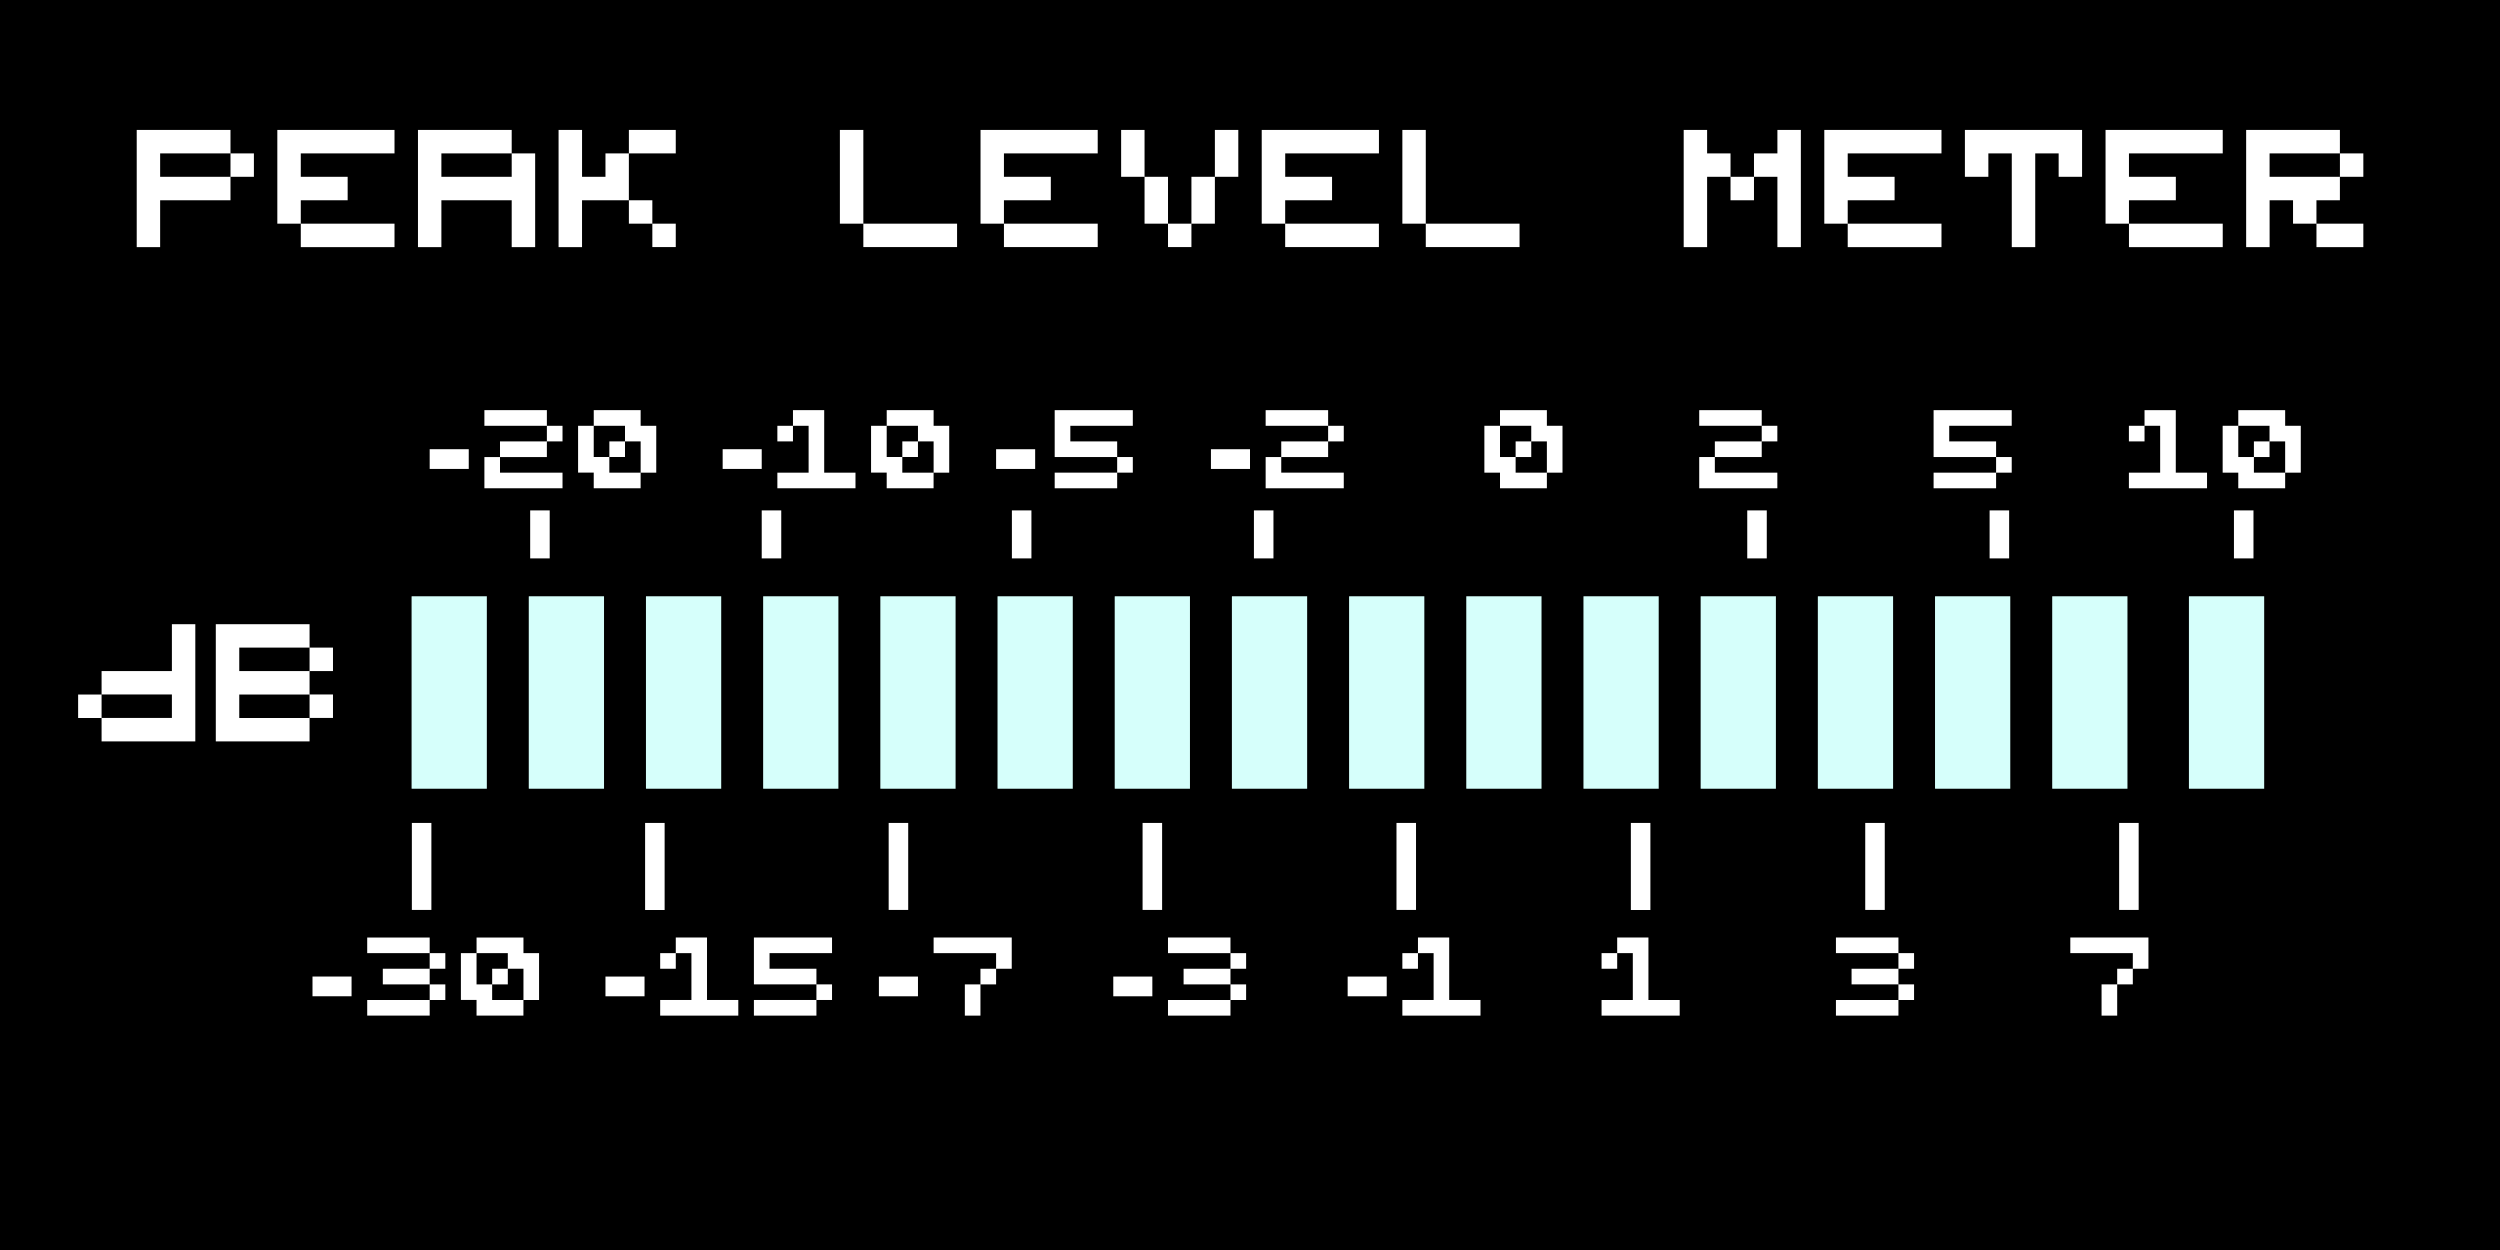
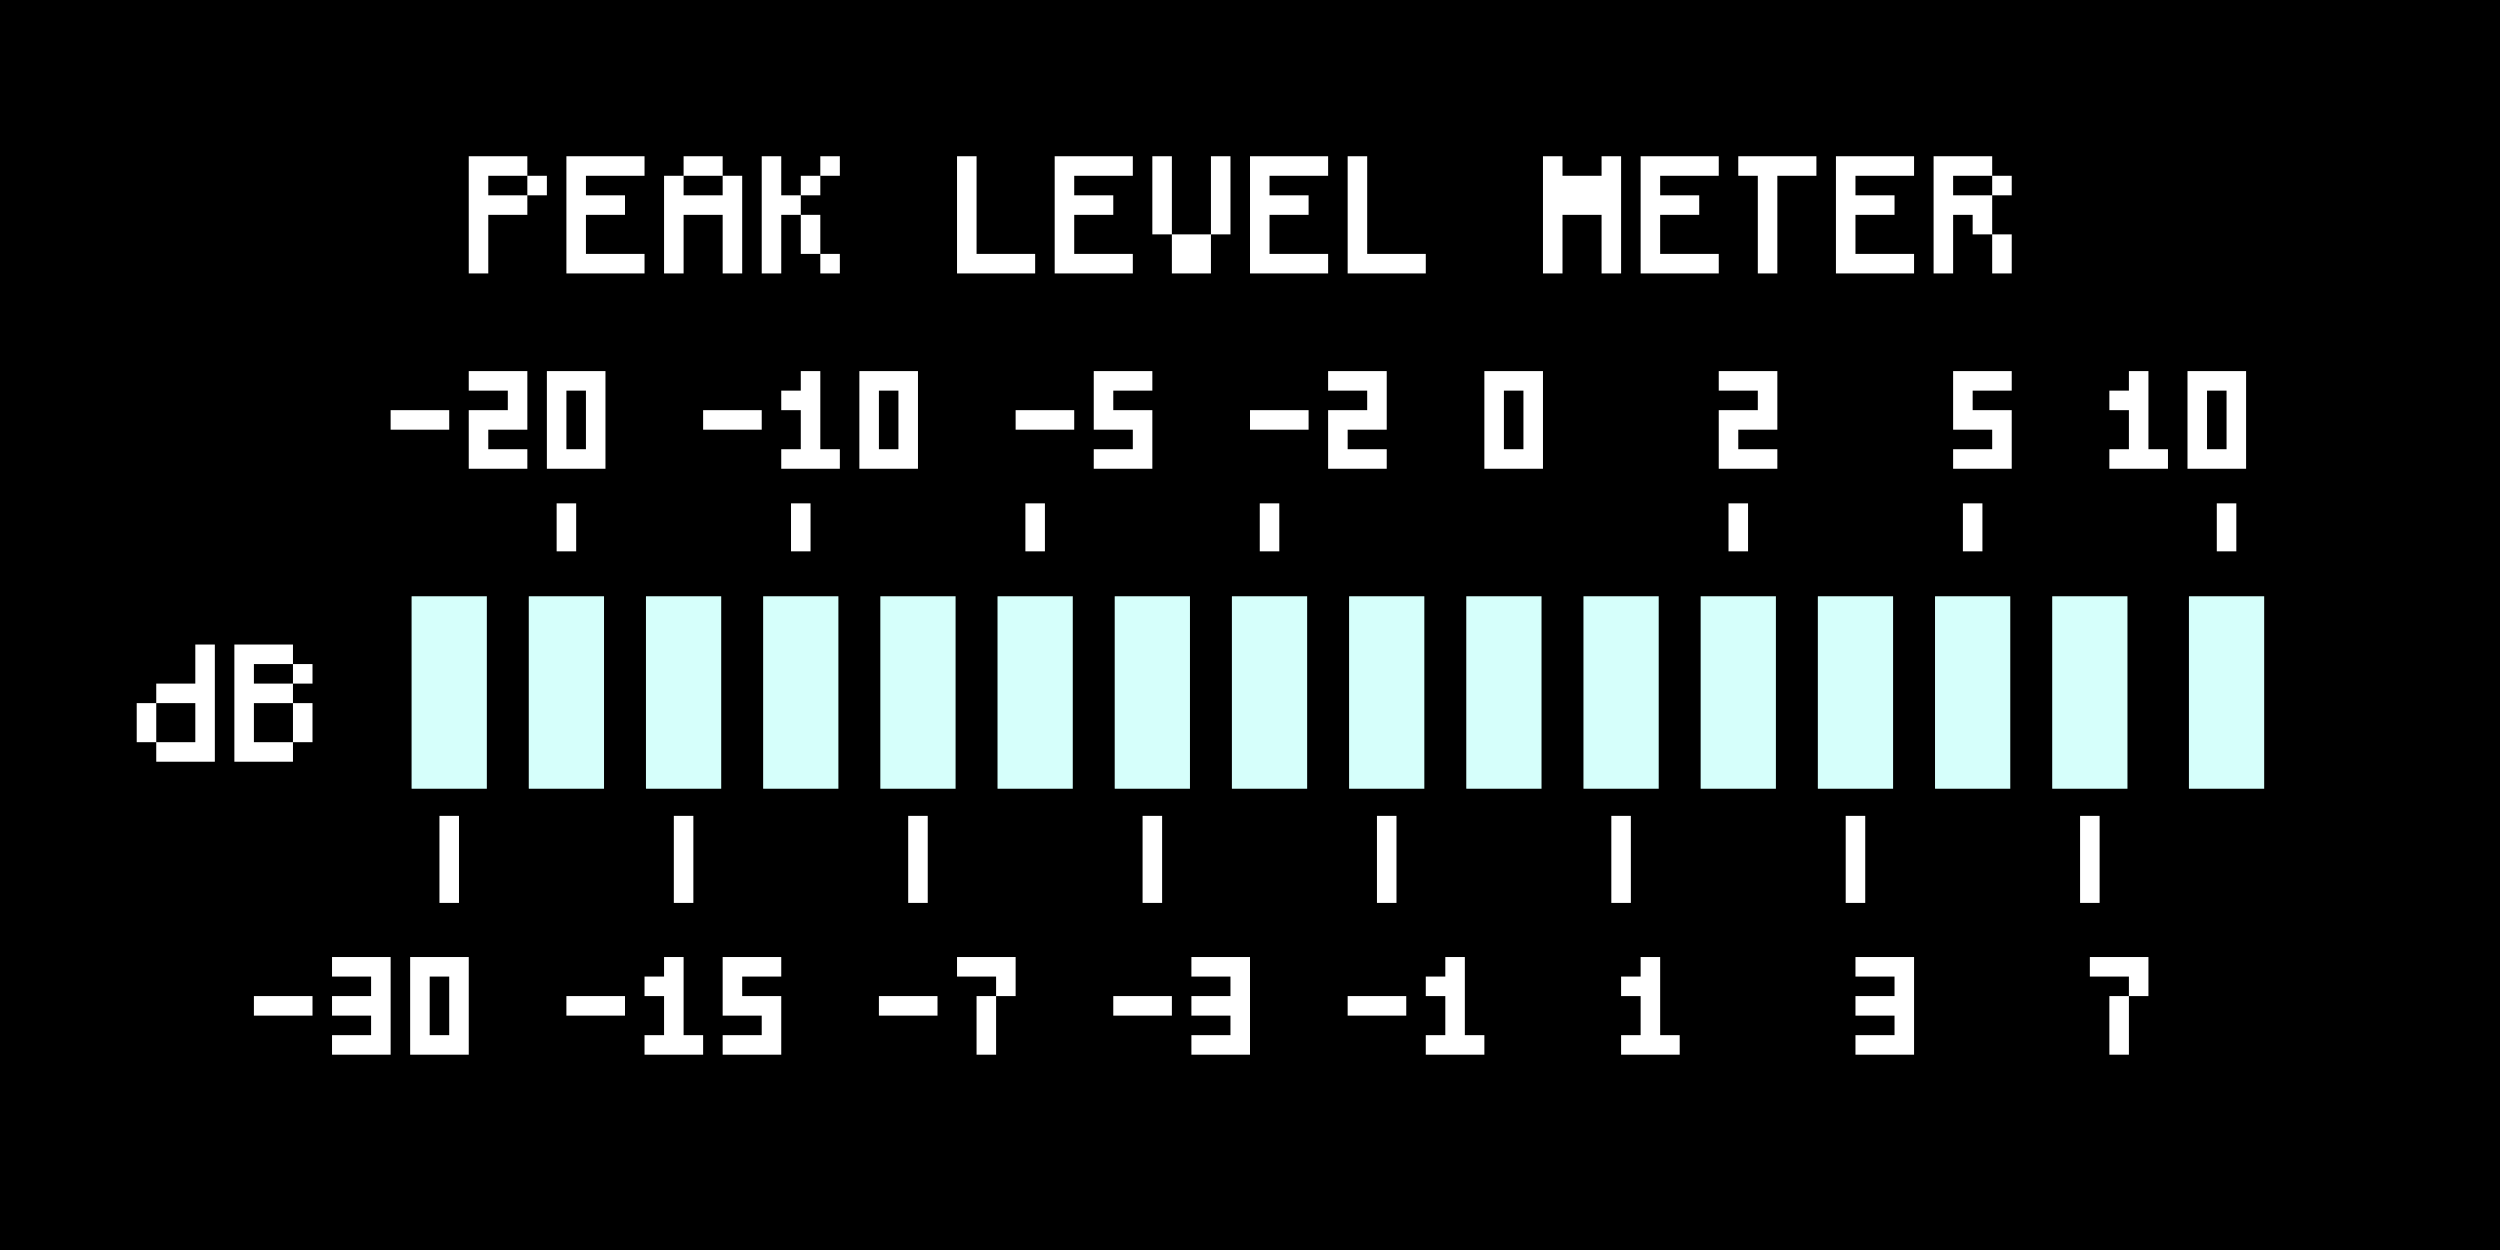
<svg xmlns="http://www.w3.org/2000/svg" width="128" height="64" viewBox="0 0 128 64" version="1.1" id="svg1">
  <rect style="fill:#000000;fill-opacity:1" id="rect2" width="128" height="64" x="0" y="0" />
-   <path id="rect33" style="fill:#ffffff;fill-opacity:1" d="M 115.378,26.133 V 28.59 h -1 v -2.457 z m -5.878,16 V 46.59 h -1 v -4.457 z m -6.632,-16 V 28.59 h -1 v -2.457 z m -6.368,16 V 46.59 h -1 v -4.457 z m -6.041,-16 V 28.59 h -1 V 26.133 Z M 84.5,42.134 v 4.457 h -1 v -4.457 z m -12,-4.46e-4 V 46.59 h -1 v -4.457 z m -7.299,-16 V 28.59 h -1 v -2.457 z m -5.701,16 V 46.59 h -1 v -4.457 z m -6.691,-16 V 28.59 h -1 v -2.457 z m -6.309,16 V 46.59 h -1 v -4.457 z m -6.5,-16 V 28.59 h -1 v -2.457 z m -5.971,16 v 4.457 h -1 V 42.134 Z M 28.145,26.133 V 28.59 h -1 v -2.457 z m -6.058,16 V 46.59 h -1 v -4.457 z" />
-   <path id="text1" style="fill:#ffffff" d="M 7,6.652 V 12.652 H 8.199 V 10.254 H 11.801 V 9.053 H 8.199 V 7.854 H 11.801 V 6.652 Z m 4.801,1.201 V 9.053 H 13 V 7.854 Z m 2.398,-1.201 v 4.801 h 1.201 v -1.199 h 2.4 V 9.053 h -2.4 V 7.854 h 4.799 V 6.652 Z m 1.201,4.801 v 1.199 h 4.799 v -1.199 z m 6,-4.801 v 6 h 1.199 v -2.398 h 3.6 v 2.398 h 1.201 V 7.854 h -1.201 v 1.199 h -3.6 V 7.854 h 3.6 V 6.652 Z m 7.199,0 v 6 h 1.201 v -2.398 h 2.398 V 7.854 H 31 V 9.053 H 29.801 V 6.652 Z m 3.6,1.201 h 2.4 V 6.652 h -2.4 z m 0,2.4 v 1.199 h 1.201 v -1.199 z m 1.201,1.199 v 1.199 h 1.199 v -1.199 z m 9.602,-4.801 v 4.801 h 1.201 V 6.652 Z m 1.201,4.801 v 1.199 h 4.799 v -1.199 z m 6,-4.801 v 4.801 h 1.199 v -1.199 h 2.4 V 9.053 h -2.4 V 7.854 h 4.801 V 6.652 Z m 1.199,4.801 v 1.199 h 4.801 v -1.199 z m 6,-4.801 v 2.4 h 1.199 V 6.652 Z m 1.199,2.4 v 2.4 h 1.201 V 9.053 Z m 1.201,2.4 v 1.199 h 1.199 v -1.199 z m 1.199,0 h 1.201 V 9.053 h -1.201 z m 1.201,-2.4 h 1.199 V 6.652 h -1.199 z m 2.398,-2.4 v 4.801 h 1.201 v -1.199 h 2.4 V 9.053 H 65.803 V 7.854 h 4.799 V 6.652 Z m 1.201,4.801 v 1.199 h 4.799 v -1.199 z m 6,-4.801 v 4.801 h 1.199 V 6.652 Z m 1.199,4.801 v 1.199 h 4.801 V 11.453 Z M 86.205,6.652 v 6 h 1.199 V 9.053 h 1.199 V 7.854 H 87.404 V 6.652 Z m 2.398,2.4 v 1.201 h 1.201 V 9.053 Z m 1.201,0 h 1.199 v 3.6 h 1.201 V 6.652 h -1.201 v 1.201 h -1.199 z m 3.6,-2.4 v 4.801 h 1.199 v -1.199 h 2.4 V 9.053 h -2.4 V 7.854 h 4.801 V 6.652 Z m 1.199,4.801 v 1.199 h 4.801 v -1.199 z m 6,-4.801 v 2.4 h 1.201 V 7.854 h 1.199 v 4.799 h 1.201 V 7.854 h 1.199 v 1.199 h 1.199 V 6.652 Z m 7.201,0 v 4.801 h 1.199 v -1.199 h 2.4 V 9.053 h -2.4 V 7.854 h 4.801 V 6.652 Z m 1.199,4.801 v 1.199 h 4.801 v -1.199 z m 6,-4.801 v 6 h 1.201 v -2.398 h 1.199 v 1.199 h 1.199 v -1.199 h 1.201 V 9.053 h -3.6 V 7.854 h 3.6 V 6.652 Z m 4.801,1.201 v 1.199 h 1.199 V 7.854 Z m -1.201,3.6 v 1.199 h 2.4 v -1.199 z" />
-   <path id="text2" style="fill:#ffffff" d="m 8.801,31.959 v 2.4 H 5.201 v 1.199 h 3.6 v 1.201 H 5.201 v 1.199 H 10 v -6 z M 5.201,36.76 V 35.559 H 4 v 1.201 z m 5.848,-4.801 v 6 H 15.85 V 36.76 H 12.25 v -1.201 h 3.6 V 34.359 H 12.25 v -1.201 h 3.6 v -1.199 z m 4.801,1.199 v 1.201 h 1.199 v -1.201 z m 0,2.4 v 1.201 h 1.199 v -1.201 z" />
-   <path id="text4" style="fill:#ffffff" d="m 24.801,21 v 0.801 H 28 V 21 Z M 28,21.801 v 0.799 h 0.801 v -0.799 z m 0,0.799 h -2.4 v 0.801 H 28 Z m -2.4,0.801 H 24.801 V 25 h 4 V 24.199 H 25.6 Z M 30.4,21 v 0.801 H 32 v 0.799 h 0.801 v 1.6 h 0.799 V 21.801 H 32.801 V 21 Z m 2.4,3.199 h -1.602 v -0.799 h -0.799 v -1.6 h -0.801 v 2.398 h 0.801 V 25 h 2.4 z M 31.199,23.4 H 32 V 22.6 H 31.199 Z M 22,23 v 1.01 h 2 V 23 Z" />
-   <path id="text5" style="fill:#ffffff" d="m 40.6,21 v 0.801 h 0.801 v 2.398 h -1.6 V 25 h 4 V 24.199 H 42.199 V 21 Z m 0,0.801 h -0.799 v 0.799 h 0.799 z M 45.4,21 v 0.801 H 47 v 0.799 h 0.801 v 1.6 h 0.799 V 21.801 H 47.801 V 21 Z m 2.4,3.199 h -1.602 v -0.799 h -0.799 v -1.6 h -0.801 v 2.398 h 0.801 V 25 h 2.4 z M 46.199,23.4 H 47 V 22.6 H 46.199 Z M 37,23 v 1.01 h 2 V 23 Z" />
-   <path id="text6" style="fill:#ffffff" d="m 54,21 v 2.4 h 3.199 V 22.6 H 54.801 V 21.801 H 58 V 21 Z m 3.199,2.4 v 0.799 H 58 v -0.799 z m 0,0.799 H 54 V 25 h 3.199 z M 51,23 v 1.01 h 2 V 23 Z" />
-   <path id="text7" style="fill:#ffffff" d="m 64.801,21 v 0.801 H 68 V 21 Z M 68,21.801 v 0.799 h 0.801 v -0.799 z m 0,0.799 h -2.4 v 0.801 H 68 Z m -2.4,0.801 H 64.801 V 25 h 4 V 24.199 H 65.6 Z M 62,23 v 1.01 h 2 V 23 Z" />
-   <path d="m 87,21.8 h 3.2 V 21 h -3.2 z m 0,3.2 h 4 v -0.8 h -3.2 v -0.8 h 2.4 v -0.8 h -2.4 v 0.8 h -0.8 z m 3.2,-2.4 h 0.8 v -0.8 h -0.8 z" id="text8" style="fill:#ffffff" aria-label="2" />
-   <path d="m 103,23.4 h -0.8 v 0.8 h 0.8 z M 99,25 h 3.2 v -0.8 h -3.2 z m 0,-1.6 h 3.2 v -0.8 h -2.4 v -0.8 h 3.2 V 21 h -4 z" id="text9" style="fill:#ffffff" aria-label="5" />
-   <path d="m 109,25 h 4 v -0.8 h -1.6 V 21 h -1.6 v 0.8 h -0.8 v 0.8 h 0.8 v -0.8 h 0.8 v 2.4 h -1.6 z m 4.8,-3.2 v 2.4 h 0.8 V 25 h 2.4 v -0.8 h 0.8 v -2.4 h -0.8 V 21 h -2.4 v 0.8 z m 0.8,1.6 v -1.6 h 1.6 v 0.8 h -0.8 v 0.8 z m 0.8,0 h 0.8 v -0.8 h 0.8 v 1.6 h -1.6 z" id="text10" style="fill:#ffffff" aria-label="10" />
-   <path d="m 76,21.8 v 2.4 h 0.8 V 25 h 2.4 V 24.2 H 80 V 21.8 H 79.2 V 21 h -2.4 v 0.8 z m 0.8,1.6 v -1.6 h 1.6 v 0.8 h -0.8 v 0.8 z m 0.8,0 h 0.8 v -0.8 h 0.8 v 1.6 h -1.6 z" id="text12" style="fill:#ffffff" aria-label="0" />
  <path id="PEAK_00" d="m 21.076,30.529 c -0.002,0 -0.003,0.02 -0.003,0.04 v 9.773 c 0,0.022 0.001,0.04 0.003,0.04 h 3.85 v -9.854 z" style="fill:#d6fffb;fill-opacity:{{peak_00}}" />
  <path id="PEAK_01" d="m 27.076,30.529 c -0.002,0 -0.003,0.02 -0.003,0.04 v 9.773 c 0,0.022 0.001,0.04 0.003,0.04 h 3.85 v -9.854 z" style="fill:#d6fffb;fill-opacity:{{peak_01}}" />
  <path id="PEAK_02" d="m 33.076,30.529 c -0.002,0 -0.003,0.02 -0.003,0.04 v 9.773 c 0,0.022 0.001,0.04 0.003,0.04 h 3.85 v -9.854 z" style="fill:#d6fffb;fill-opacity:{{peak_02}}" />
  <path id="PEAK_03" d="m 39.076,30.529 c -0.002,0 -0.003,0.02 -0.003,0.04 v 9.773 c 0,0.022 0.001,0.04 0.003,0.04 h 3.85 v -9.854 z" style="fill:#d6fffb;fill-opacity:{{peak_03}}" />
  <path id="PEAK_04" d="m 45.076,30.529 c -0.002,0 -0.003,0.02 -0.003,0.04 v 9.773 c 0,0.022 0.001,0.04 0.003,0.04 h 3.85 v -9.854 z" style="fill:#d6fffb;fill-opacity:{{peak_04}}" />
  <path id="PEAK_05" d="m 51.076,30.529 c -0.002,0 -0.003,0.02 -0.003,0.04 v 9.773 c 0,0.022 0.001,0.04 0.003,0.04 h 3.85 v -9.854 z" style="fill:#d6fffb;fill-opacity:{{peak_05}}" />
  <path id="PEAK_06" d="m 57.076,30.529 c -0.002,0 -0.003,0.02 -0.003,0.04 v 9.773 c 0,0.022 0.001,0.04 0.003,0.04 h 3.85 v -9.854 z" style="fill:#d6fffb;fill-opacity:{{peak_06}}" />
  <path id="PEAK_07" d="m 63.076,30.529 c -0.002,0 -0.003,0.02 -0.003,0.04 v 9.773 c 0,0.022 0.001,0.04 0.003,0.04 h 3.85 v -9.854 z" style="fill:#d6fffb;fill-opacity:{{peak_07}}" />
  <path id="PEAK_08" d="m 69.076,30.529 c -0.002,0 -0.003,0.02 -0.003,0.04 v 9.773 c 0,0.022 0.001,0.04 0.003,0.04 h 3.85 v -9.854 z" style="fill:#d6fffb;fill-opacity:{{peak_08}}" />
  <path id="PEAK_09" d="m 75.076,30.529 c -0.002,0 -0.003,0.02 -0.003,0.04 v 9.773 c 0,0.022 0.001,0.04 0.003,0.04 h 3.85 v -9.854 z" style="fill:#d6fffb;fill-opacity:{{peak_09}}" />
  <path id="PEAK_10" d="m 81.076,30.529 c -0.002,0 -0.003,0.02 -0.003,0.04 v 9.773 c 0,0.022 0.001,0.04 0.003,0.04 h 3.85 v -9.854 z" style="fill:#d6fffb;fill-opacity:{{peak_10}}" />
  <path id="PEAK_11" d="m 87.076,30.529 c -0.002,0 -0.003,0.02 -0.003,0.04 v 9.773 c 0,0.022 0.001,0.04 0.003,0.04 h 3.85 v -9.854 z" style="fill:#d6fffb;fill-opacity:{{peak_11}}" />
  <path id="PEAK_12" d="m 93.076,30.529 c -0.002,0 -0.003,0.02 -0.003,0.04 v 9.773 c 0,0.022 0.001,0.04 0.003,0.04 h 3.85 v -9.854 z" style="fill:#d6fffb;fill-opacity:{{peak_12}}" />
  <path id="PEAK_13" d="m 99.076,30.529 c -0.002,0 -0.003,0.02 -0.003,0.04 v 9.773 c 0,0.022 0.001,0.04 0.003,0.04 h 3.85 v -9.854 z" style="fill:#d6fffb;fill-opacity:{{peak_13}}" />
  <path id="PEAK_14" d="m 105.076,30.529 c -0.002,0 -0.003,0.02 -0.003,0.04 v 9.773 c 0,0.022 0.001,0.04 0.003,0.04 h 3.85 v -9.854 z" style="fill:#d6fffb;fill-opacity:{{peak_14}}" />
  <path id="PEAK_15" d="m 112.076,30.53 c -0.002,0 -0.003,0.02 -0.003,0.04 v 9.773 c 0,0.022 10e-4,0.04 0.003,0.04 h 3.85 v -9.854 z" style="fill:#d6fffb;fill-opacity:{{peak_15}}" />
-   <path id="text27" style="fill:#ffffff" d="m 18.801,48 v 0.801 H 22 V 48 Z M 22,48.801 v 0.799 h 0.801 v -0.799 z m 0,0.799 h -2.4 v 0.801 H 22 Z m 0,0.801 v 0.799 h 0.801 v -0.799 z m 0,0.799 H 18.801 V 52 H 22 Z M 24.4,48 v 0.801 H 26 v 0.799 h 0.801 v 1.6 h 0.799 V 48.801 H 26.801 V 48 Z m 2.4,3.199 h -1.602 v -0.799 h -0.799 v -1.6 h -0.801 v 2.398 h 0.801 V 52 h 2.4 z M 25.199,50.4 H 26 V 49.6 H 25.199 Z M 16,50 v 1.01 h 2 V 50 Z" />
-   <path id="text28" style="fill:#ffffff" d="m 34.6,48 v 0.801 h 0.801 v 2.398 h -1.6 V 52 h 4 V 51.199 H 36.199 V 48 Z m 0,0.801 h -0.799 v 0.799 h 0.799 z m 4,-0.801 v 2.4 h 3.201 v -0.801 h -2.4 v -0.799 h 3.199 V 48 Z m 3.201,2.4 v 0.799 h 0.799 v -0.799 z m 0,0.799 H 38.6 V 52 h 3.201 z M 31,50 v 1.01 h 2 V 50 Z" />
-   <path id="text29" style="fill:#ffffff" d="m 47.801,48 v 0.801 H 51 v 0.799 h 0.801 V 48 Z M 51,49.6 h -0.801 v 0.801 H 51 Z m -0.801,0.801 H 49.4 V 52 h 0.799 z M 45,50 v 1.01 h 2 V 50 Z" />
-   <path id="text31" style="fill:#ffffff" d="m 59.801,48 v 0.801 H 63 V 48 Z M 63,48.801 v 0.799 h 0.801 v -0.799 z m 0,0.799 h -2.4 v 0.801 H 63 Z m 0,0.801 v 0.799 h 0.801 v -0.799 z m 0,0.799 H 59.801 V 52 H 63 Z M 57,50 v 1.01 h 2 V 50 Z" />
-   <path id="text32" style="fill:#ffffff" d="m 72.6,48 v 0.801 h 0.801 v 2.398 h -1.6 V 52 h 4 V 51.199 H 74.199 V 48 Z m 0,0.801 h -0.799 v 0.799 h 0.799 z M 69,50 v 1.01 h 2 V 50 Z" />
-   <path d="m 82,52 h 4 v -0.8 h -1.6 V 48 h -1.6 v 0.8 h -0.8 v 0.8 h 0.8 v -0.8 h 0.8 v 2.4 h -1.6 z" id="text33" style="fill:#ffffff" aria-label="1" />
-   <path d="m 109.2,49.6 h -0.8 v 0.8 h 0.8 z m 0,0 h 0.8 V 48 h -4 v 0.8 h 3.2 z m -1.6,2.4 h 0.8 v -1.6 h -0.8 z" id="text34" style="fill:#ffffff" aria-label="7" />
-   <path d="m 98,48.8 h -0.8 v 0.8 h 0.8 z m 0,1.6 h -0.8 v 0.8 h 0.8 z m -3.2,0 h 2.4 v -0.8 h -2.4 z m -0.8,1.6 h 3.2 v -0.8 h -3.2 z m 0,-3.2 h 3.2 V 48 h -3.2 z" id="text35" style="fill:#ffffff" aria-label="3" />
+   <path id="SCALE_TICKS" style="fill:#ffffff;fill-opacity:1" d="m 114.5,25.772 v 2.457 h -1 v -2.457 z m -7,16 v 4.457 h -1 v -4.457 z m -6,-16 v 2.457 h -1 v -2.457 z m -6,16 v 4.457 h -1 v -4.457 z m -6,-16 v 2.457 h -1 v -2.457 z m -6,16 v 4.457 h -1 v -4.457 z m -12,0 v 4.457 h -1 v -4.457 z m -6,-16 v 2.457 h -1 v -2.457 z m -6,16 v 4.457 h -1 v -4.457 z m -6,-16 v 2.457 h -1 v -2.457 z m -6,16 v 4.457 h -1 v -4.457 z m -6,-16 v 2.457 h -1 v -2.457 z m -6,16 v 4.457 h -1 v -4.457 z m -6,-16 v 2.457 h -1 v -2.457 z m -6,16 v 4.457 h -1 v -4.457 z" />
+   <path fill="#ffffff" d="m 20,21 h 1 v 1 h -1 z m 1,0 h 1 v 1 h -1 z m 1,0 h 1 v 1 h -1 z m 2,-2 h 1 v 1 h -1 z m 1,0 h 1 v 1 h -1 z m 1,0 h 1 v 1 h -1 z m 0,1 h 1 v 1 h -1 z m -2,1 h 1 v 1 h -1 z m 1,0 h 1 v 1 h -1 z m 1,0 h 1 v 1 h -1 z m -2,1 h 1 v 1 h -1 z m 0,1 h 1 v 1 h -1 z m 1,0 h 1 v 1 h -1 z m 1,0 h 1 v 1 h -1 z m 2,-4 h 1 v 1 h -1 z m 1,0 h 1 v 1 h -1 z m 1,0 h 1 v 1 h -1 z m -2,1 h 1 v 1 h -1 z m 2,0 h 1 v 1 h -1 z m -2,1 h 1 v 1 h -1 z m 2,0 h 1 v 1 h -1 z m -2,1 h 1 v 1 h -1 z m 2,0 h 1 v 1 h -1 z m -2,1 h 1 v 1 h -1 z m 1,0 h 1 v 1 h -1 z m 1,0 h 1 v 1 h -1 z m 6,-2 h 1 v 1 h -1 z m 1,0 h 1 v 1 h -1 z m 1,0 h 1 v 1 h -1 z m 3,-2 h 1 v 1 h -1 z m -1,1 h 1 v 1 h -1 z m 1,0 h 1 v 1 h -1 z m 0,1 h 1 v 1 h -1 z m 0,1 h 1 v 1 h -1 z m -1,1 h 1 v 1 h -1 z m 1,0 h 1 v 1 h -1 z m 1,0 h 1 v 1 h -1 z m 2,-4 h 1 v 1 h -1 z m 1,0 h 1 v 1 h -1 z m 1,0 h 1 v 1 h -1 z m -2,1 h 1 v 1 h -1 z m 2,0 h 1 v 1 h -1 z m -2,1 h 1 v 1 h -1 z m 2,0 h 1 v 1 h -1 z m -2,1 h 1 v 1 h -1 z m 2,0 h 1 v 1 h -1 z m -2,1 h 1 v 1 h -1 z m 1,0 h 1 v 1 h -1 z m 1,0 h 1 v 1 h -1 z m 6,-2 h 1 v 1 h -1 z m 1,0 h 1 v 1 h -1 z m 1,0 h 1 v 1 h -1 z m 2,-2 h 1 v 1 h -1 z m 1,0 h 1 v 1 h -1 z m 1,0 h 1 v 1 h -1 z m -2,1 h 1 v 1 h -1 z m 0,1 h 1 v 1 h -1 z m 1,0 h 1 v 1 h -1 z m 1,0 h 1 v 1 h -1 z m 0,1 h 1 v 1 h -1 z m -2,1 h 1 v 1 h -1 z m 1,0 h 1 v 1 h -1 z m 1,0 h 1 v 1 h -1 z m 6,-2 h 1 v 1 h -1 z m 1,0 h 1 v 1 h -1 z m 1,0 h 1 v 1 h -1 z m 2,-2 h 1 v 1 h -1 z m 1,0 h 1 v 1 h -1 z m 1,0 h 1 v 1 h -1 z m 0,1 h 1 v 1 h -1 z m -2,1 h 1 v 1 h -1 z m 1,0 h 1 v 1 h -1 z m 1,0 h 1 v 1 h -1 z m -2,1 h 1 v 1 h -1 z m 0,1 h 1 v 1 h -1 z m 1,0 h 1 v 1 h -1 z m 1,0 h 1 v 1 h -1 z m 6,-4 h 1 v 1 h -1 z m 1,0 h 1 v 1 h -1 z m 1,0 h 1 v 1 h -1 z m -2,1 h 1 v 1 h -1 z m 2,0 h 1 v 1 h -1 z m -2,1 h 1 v 1 h -1 z m 2,0 h 1 v 1 h -1 z m -2,1 h 1 v 1 h -1 z m 2,0 h 1 v 1 h -1 z m -2,1 h 1 v 1 h -1 z m 1,0 h 1 v 1 h -1 z m 1,0 h 1 v 1 h -1 z m 10,-4 h 1 v 1 h -1 z m 1,0 h 1 v 1 h -1 z m 1,0 h 1 v 1 h -1 z m 0,1 h 1 v 1 h -1 z m -2,1 h 1 v 1 h -1 z m 1,0 h 1 v 1 h -1 z m 1,0 h 1 v 1 h -1 z m -2,1 h 1 v 1 h -1 z m 0,1 h 1 v 1 h -1 z m 1,0 h 1 v 1 h -1 z m 1,0 h 1 v 1 h -1 z m 10,-4 h 1 v 1 h -1 z m 1,0 h 1 v 1 h -1 z m 1,0 h 1 v 1 h -1 z m -2,1 h 1 v 1 h -1 z m 0,1 h 1 v 1 h -1 z m 1,0 h 1 v 1 h -1 z m 1,0 h 1 v 1 h -1 z m 0,1 h 1 v 1 h -1 z m -2,1 h 1 v 1 h -1 z m 1,0 h 1 v 1 h -1 z m 1,0 h 1 v 1 h -1 z m 7,-4 h 1 v 1 h -1 z m -1,1 h 1 v 1 h -1 z m 1,0 h 1 v 1 h -1 z m 0,1 h 1 v 1 h -1 z m 0,1 h 1 v 1 h -1 z m -1,1 h 1 v 1 h -1 z m 1,0 h 1 v 1 h -1 z m 1,0 h 1 v 1 h -1 z m 2,-4 h 1 v 1 h -1 z m 1,0 h 1 v 1 h -1 z m 1,0 h 1 v 1 h -1 z m -2,1 h 1 v 1 h -1 z m 2,0 h 1 v 1 h -1 z m -2,1 h 1 v 1 h -1 z m 2,0 h 1 v 1 h -1 z m -2,1 h 1 v 1 h -1 z m 2,0 h 1 v 1 h -1 z m -2,1 h 1 v 1 h -1 z m 1,0 h 1 v 1 h -1 z m 1,0 h 1 v 1 h -1 z" id="TOP_SCALE" />
+   <path fill="#ffffff" d="m 24,8 h 1 v 1 h -1 z m 1,0 h 1 v 1 h -1 z m 1,0 h 1 v 1 h -1 z m -2,1 h 1 v 1 h -1 z m 3,0 h 1 v 1 h -1 z m -3,1 h 1 v 1 h -1 z m 1,0 h 1 v 1 h -1 z m 1,0 h 1 v 1 h -1 z m -2,1 h 1 v 1 h -1 z m 0,1 h 1 v 1 h -1 z m 0,1 h 1 v 1 h -1 z m 5,-5 h 1 v 1 h -1 z m 1,0 h 1 v 1 h -1 z m 1,0 h 1 v 1 h -1 z m 1,0 h 1 v 1 h -1 z m -3,1 h 1 v 1 h -1 z m 0,1 h 1 v 1 h -1 z m 1,0 h 1 v 1 h -1 z m 1,0 h 1 v 1 h -1 z m -2,1 h 1 v 1 h -1 z m 0,1 h 1 v 1 h -1 z m 0,1 h 1 v 1 h -1 z m 1,0 h 1 v 1 h -1 z m 1,0 h 1 v 1 h -1 z m 1,0 h 1 v 1 h -1 z m 3,-5 h 1 v 1 h -1 z m 1,0 h 1 v 1 h -1 z m -2,1 h 1 v 1 h -1 z m 3,0 h 1 v 1 h -1 z m -3,1 h 1 v 1 h -1 z m 1,0 h 1 v 1 h -1 z m 1,0 h 1 v 1 h -1 z m 1,0 h 1 v 1 h -1 z m -3,1 h 1 v 1 h -1 z m 3,0 h 1 v 1 h -1 z m -3,1 h 1 v 1 h -1 z m 3,0 h 1 v 1 h -1 z m -3,1 h 1 v 1 h -1 z m 3,0 h 1 v 1 h -1 z m 2,-5 h 1 v 1 h -1 z m 3,0 h 1 v 1 h -1 z m -3,1 h 1 v 1 h -1 z m 2,0 h 1 v 1 h -1 z m -2,1 h 1 v 1 h -1 z m 1,0 h 1 v 1 h -1 z m -1,1 h 1 v 1 h -1 z m 2,0 h 1 v 1 h -1 z m -2,1 h 1 v 1 h -1 z m 2,0 h 1 v 1 h -1 z m -2,1 h 1 v 1 h -1 z m 3,0 h 1 v 1 h -1 z m 7,-5 h 1 v 1 h -1 z m 0,1 h 1 v 1 h -1 z m 0,1 h 1 v 1 h -1 z m 0,1 h 1 v 1 h -1 z m 0,1 h 1 v 1 h -1 z m 0,1 h 1 v 1 h -1 z m 1,0 h 1 v 1 h -1 z m 1,0 h 1 v 1 h -1 z m 1,0 h 1 v 1 h -1 z m 2,-5 h 1 v 1 h -1 z m 1,0 h 1 v 1 h -1 z m 1,0 h 1 v 1 h -1 z m 1,0 h 1 v 1 h -1 z m -3,1 h 1 v 1 h -1 z m 0,1 h 1 v 1 h -1 z m 1,0 h 1 v 1 h -1 z m 1,0 h 1 v 1 h -1 z m -2,1 h 1 v 1 h -1 z m 0,1 h 1 v 1 h -1 z m 0,1 h 1 v 1 h -1 z m 1,0 h 1 v 1 h -1 z m 1,0 h 1 v 1 h -1 z m 1,0 h 1 v 1 h -1 z m 2,-5 h 1 v 1 h -1 z m 3,0 h 1 v 1 h -1 z m -3,1 h 1 v 1 h -1 z m 3,0 h 1 v 1 h -1 z m -3,1 h 1 v 1 h -1 z m 3,0 h 1 v 1 h -1 z m -3,1 h 1 v 1 h -1 z m 3,0 h 1 v 1 h -1 z m -2,1 h 1 v 1 h -1 z m 1,0 h 1 v 1 h -1 z m -1,1 h 1 v 1 h -1 z m 1,0 h 1 v 1 h -1 z m 3,-5 h 1 v 1 h -1 z m 1,0 h 1 v 1 h -1 z m 1,0 h 1 v 1 h -1 z m 1,0 h 1 v 1 h -1 z m -3,1 h 1 v 1 h -1 z m 0,1 h 1 v 1 h -1 z m 1,0 h 1 v 1 h -1 z m 1,0 h 1 v 1 h -1 z m -2,1 h 1 v 1 h -1 z m 0,1 h 1 v 1 h -1 z m 0,1 h 1 v 1 h -1 z m 1,0 h 1 v 1 h -1 z m 1,0 h 1 v 1 h -1 z m 1,0 h 1 v 1 h -1 z m 2,-5 h 1 v 1 h -1 z m 0,1 h 1 v 1 h -1 z m 0,1 h 1 v 1 h -1 z m 0,1 h 1 v 1 h -1 z m 0,1 h 1 v 1 h -1 z m 0,1 h 1 v 1 h -1 z m 1,0 h 1 v 1 h -1 z m 1,0 h 1 v 1 h -1 z m 1,0 h 1 v 1 h -1 z m 7,-5 h 1 v 1 h -1 z m 3,0 h 1 v 1 h -1 z m -3,1 h 1 v 1 h -1 z m 1,0 h 1 v 1 h -1 z m 1,0 h 1 v 1 h -1 z m 1,0 h 1 v 1 h -1 z m -3,1 h 1 v 1 h -1 z m 1,0 h 1 v 1 h -1 z m 1,0 h 1 v 1 h -1 z m 1,0 h 1 v 1 h -1 z m -3,1 h 1 v 1 h -1 z m 3,0 h 1 v 1 h -1 z m -3,1 h 1 v 1 h -1 z m 3,0 h 1 v 1 h -1 z m -3,1 h 1 v 1 h -1 z m 3,0 h 1 v 1 h -1 z m 2,-5 h 1 v 1 h -1 z m 1,0 h 1 v 1 h -1 z m 1,0 h 1 v 1 h -1 z m 1,0 h 1 v 1 h -1 z m -3,1 h 1 v 1 h -1 z m 0,1 h 1 v 1 h -1 z m 1,0 h 1 v 1 h -1 z m 1,0 h 1 v 1 h -1 z m -2,1 h 1 v 1 h -1 z m 0,1 h 1 v 1 h -1 z m 0,1 h 1 v 1 h -1 z m 1,0 h 1 v 1 h -1 z m 1,0 h 1 v 1 h -1 z m 1,0 h 1 v 1 h -1 z m 2,-5 h 1 v 1 h -1 z m 1,0 h 1 v 1 h -1 z m 1,0 h 1 v 1 h -1 z m 1,0 h 1 v 1 h -1 z m -2,1 h 1 v 1 h -1 z m 0,1 h 1 v 1 h -1 z m 0,1 h 1 v 1 h -1 z m 0,1 h 1 v 1 h -1 z m 0,1 h 1 v 1 h -1 z m 4,-5 h 1 v 1 h -1 z m 1,0 h 1 v 1 h -1 z m 1,0 h 1 v 1 h -1 z m 1,0 h 1 v 1 h -1 z m -3,1 h 1 v 1 h -1 z m 0,1 h 1 v 1 h -1 z m 1,0 h 1 v 1 h -1 z m 1,0 h 1 v 1 h -1 z m -2,1 h 1 v 1 h -1 z m 0,1 h 1 v 1 h -1 z m 0,1 h 1 v 1 h -1 z m 1,0 h 1 v 1 h -1 z m 1,0 h 1 v 1 h -1 z m 1,0 h 1 v 1 h -1 z m 2,-5 H 100 V 9 H 99 Z M 100,8 h 1 v 1 h -1 z m 1,0 h 1 v 1 h -1 z M 99,9 H 100 v 1 H 99 Z M 102,9 h 1 v 1 h -1 z m -3,1 H 100 v 1 H 99 Z M 100,10 h 1 v 1 h -1 z m 1,0 h 1 v 1 h -1 z m -2,1 H 100 v 1 H 99 Z M 101,11 h 1 v 1 h -1 z m -2,1 H 100 v 1 H 99 Z M 102,12 h 1 v 1 h -1 z m -3,1 H 100 v 1 H 99 Z M 102,13 h 1 v 1 h -1 z" id="PEAK_LEVEL_METER" />
+   <path fill="#ffffff" d="m 10,33 h 1 v 1 H 10 Z m 0,1 h 1 v 1 H 10 Z m -2,1 h 1 v 1 H 8 Z m 1,0 h 1 v 1 H 9 Z m 1,0 h 1 v 1 H 10 Z m -3,1 h 1 v 1 H 7 Z m 3,0 h 1 v 1 H 10 Z m -3,1 h 1 v 1 H 7 Z m 3,0 h 1 v 1 H 10 Z m -2,1 h 1 v 1 H 8 Z m 1,0 h 1 v 1 H 9 Z m 1,0 h 1 v 1 H 10 Z m 2,-5 H 13 v 1 H 12 Z M 13,33 h 1 v 1 h -1 z m 1,0 h 1 v 1 h -1 z m -2,1 H 13 v 1 H 12 Z M 15,34 h 1 v 1 h -1 z m -3,1 H 13 v 1 H 12 Z M 13,35 h 1 v 1 h -1 z m 1,0 h 1 v 1 h -1 z m -2,1 H 13 v 1 H 12 Z M 15,36 h 1 v 1 h -1 z m -3,1 H 13 v 1 H 12 Z M 15,37 h 1 v 1 h -1 z m -3,1 H 13 v 1 H 12 Z M 13,38 h 1 v 1 h -1 z m 1,0 h 1 v 1 h -1 z" id="dB_TITLE" />
+   <path fill="#ffffff" d="m 13,51 h 1 v 1 h -1 z m 1,0 h 1 v 1 h -1 z m 1,0 h 1 v 1 h -1 z m 2,-2 h 1 v 1 h -1 z m 1,0 h 1 v 1 h -1 z m 1,0 h 1 v 1 h -1 z m 0,1 h 1 v 1 h -1 z m -2,1 h 1 v 1 h -1 z m 1,0 h 1 v 1 h -1 z m 1,0 h 1 v 1 h -1 z m 0,1 h 1 v 1 h -1 z m -2,1 h 1 v 1 h -1 z m 1,0 h 1 v 1 h -1 z m 1,0 h 1 v 1 h -1 z m 2,-4 h 1 v 1 h -1 z m 1,0 h 1 v 1 h -1 z m 1,0 h 1 v 1 h -1 z m -2,1 h 1 v 1 h -1 z m 2,0 h 1 v 1 h -1 z m -2,1 h 1 v 1 h -1 z m 2,0 h 1 v 1 h -1 z m -2,1 h 1 v 1 h -1 z m 2,0 h 1 v 1 h -1 z m -2,1 h 1 v 1 h -1 z m 1,0 h 1 v 1 h -1 z m 1,0 h 1 v 1 h -1 z m 6,-2 h 1 v 1 h -1 z m 1,0 h 1 v 1 h -1 z m 1,0 h 1 v 1 h -1 z m 3,-2 h 1 v 1 h -1 z m -1,1 h 1 v 1 h -1 z m 1,0 h 1 v 1 h -1 z m 0,1 h 1 v 1 h -1 z m 0,1 h 1 v 1 h -1 z m -1,1 h 1 v 1 h -1 z m 1,0 h 1 v 1 h -1 z m 1,0 h 1 v 1 h -1 z m 2,-4 h 1 v 1 h -1 z m 1,0 h 1 v 1 h -1 z m 1,0 h 1 v 1 h -1 z m -2,1 h 1 v 1 h -1 z m 0,1 h 1 v 1 h -1 z m 1,0 h 1 v 1 h -1 z m 1,0 h 1 v 1 h -1 z m 0,1 h 1 v 1 h -1 z m -2,1 h 1 v 1 h -1 z m 1,0 h 1 v 1 h -1 z m 1,0 h 1 v 1 h -1 z m 6,-2 h 1 v 1 h -1 z m 1,0 h 1 v 1 h -1 z m 1,0 h 1 v 1 h -1 z m 2,-2 h 1 v 1 h -1 z m 1,0 h 1 v 1 h -1 z m 1,0 h 1 v 1 h -1 z m 0,1 h 1 v 1 h -1 z m -1,1 h 1 v 1 h -1 z m 0,1 h 1 v 1 h -1 z m 0,1 h 1 v 1 h -1 z m 7,-2 h 1 v 1 h -1 z m 1,0 h 1 v 1 h -1 z m 1,0 h 1 v 1 h -1 z m 2,-2 h 1 v 1 h -1 z m 1,0 h 1 v 1 h -1 z m 1,0 h 1 v 1 h -1 z m 0,1 h 1 v 1 h -1 z m -2,1 h 1 v 1 h -1 z m 1,0 h 1 v 1 h -1 z m 1,0 h 1 v 1 h -1 z m 0,1 h 1 v 1 h -1 z m -2,1 h 1 v 1 h -1 z m 1,0 h 1 v 1 h -1 z m 1,0 h 1 v 1 h -1 z m 6,-2 h 1 v 1 h -1 z m 1,0 h 1 v 1 h -1 z m 1,0 h 1 v 1 h -1 z m 3,-2 h 1 v 1 h -1 z m -1,1 h 1 v 1 h -1 z m 1,0 h 1 v 1 h -1 z m 0,1 h 1 v 1 h -1 z m 0,1 h 1 v 1 h -1 z m -1,1 h 1 v 1 h -1 z m 1,0 h 1 v 1 h -1 z m 1,0 h 1 v 1 h -1 z m 9,-4 h 1 v 1 h -1 z m -1,1 h 1 v 1 h -1 z m 1,0 h 1 v 1 h -1 z m 0,1 h 1 v 1 h -1 z m 0,1 h 1 v 1 h -1 z m -1,1 h 1 v 1 h -1 z m 1,0 h 1 v 1 h -1 z m 1,0 h 1 v 1 h -1 z m 10,-4 h 1 v 1 h -1 z m 1,0 h 1 v 1 h -1 z m 1,0 h 1 v 1 h -1 z m 0,1 h 1 v 1 h -1 z m -2,1 h 1 v 1 h -1 z m 1,0 h 1 v 1 h -1 z m 1,0 h 1 v 1 h -1 z m 0,1 h 1 v 1 h -1 z m -2,1 h 1 v 1 h -1 z m 1,0 h 1 v 1 h -1 z m 1,0 h 1 v 1 h -1 z m 10,-4 h 1 v 1 h -1 z m 1,0 h 1 v 1 h -1 z m 1,0 h 1 v 1 h -1 z m 0,1 h 1 v 1 h -1 z m -1,1 h 1 v 1 h -1 z m 0,1 h 1 v 1 h -1 z m 0,1 h 1 v 1 h -1 z" id="BOTTOM_SCALE" />
</svg>
